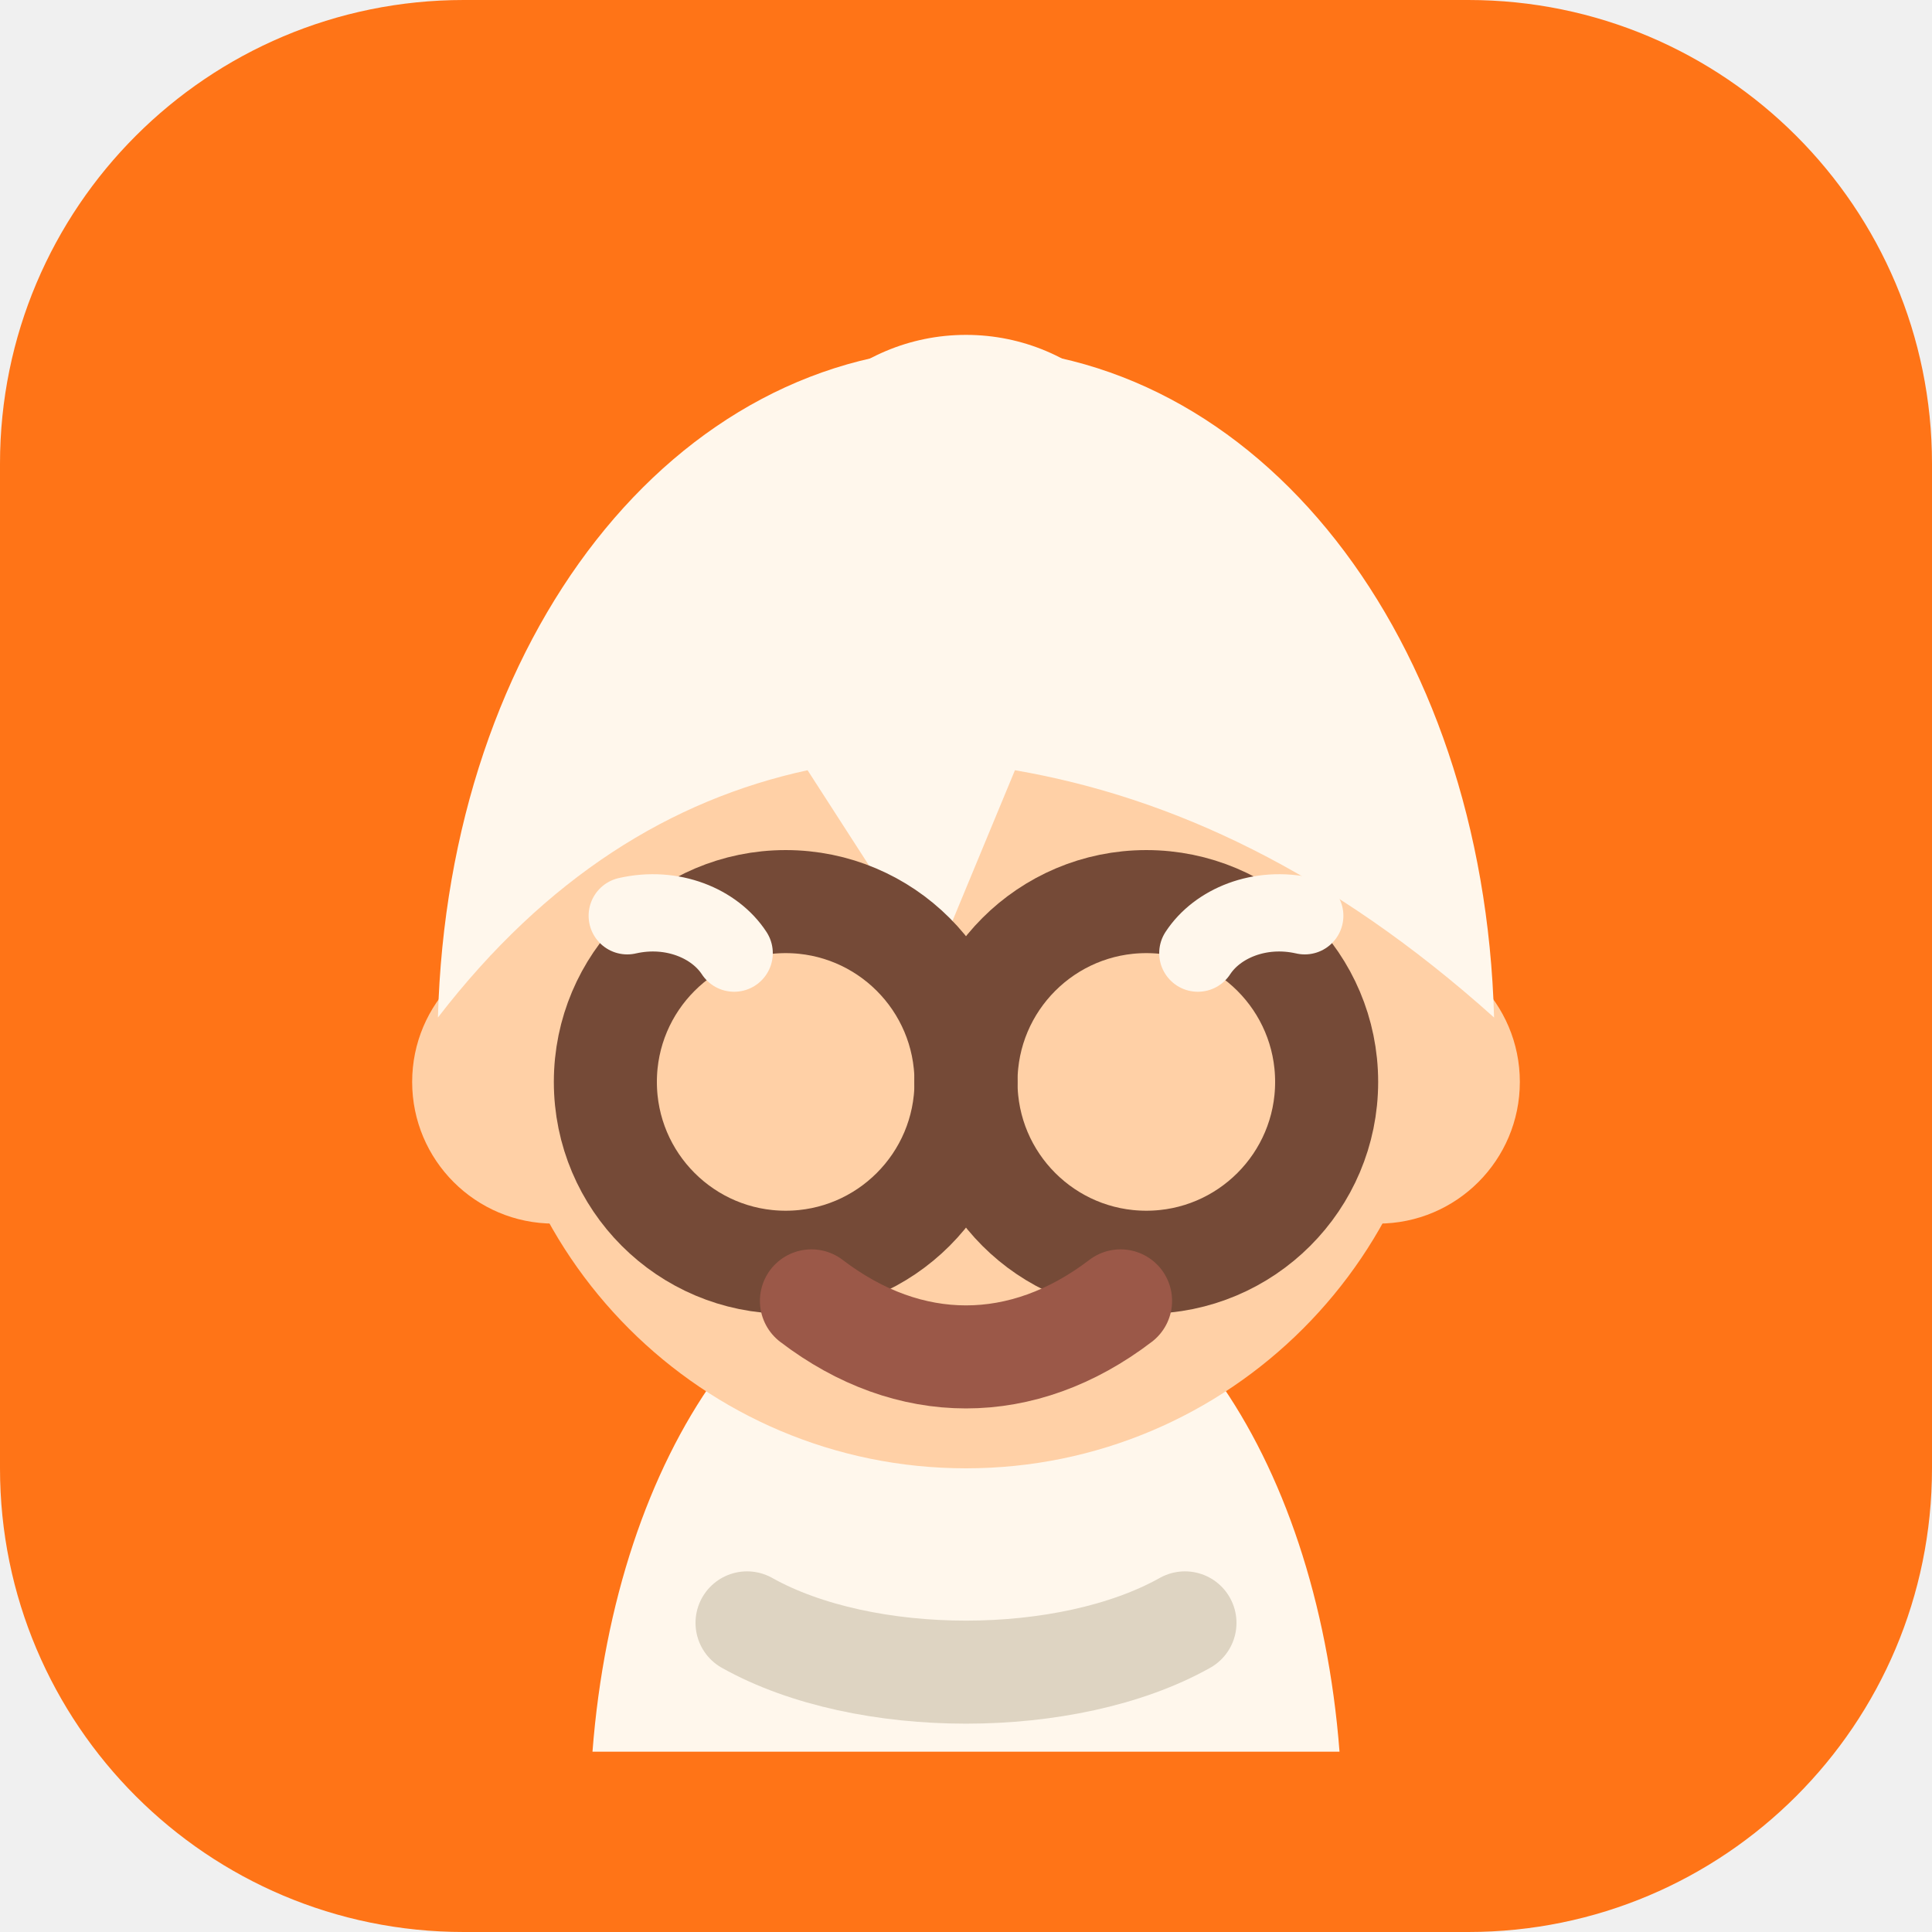
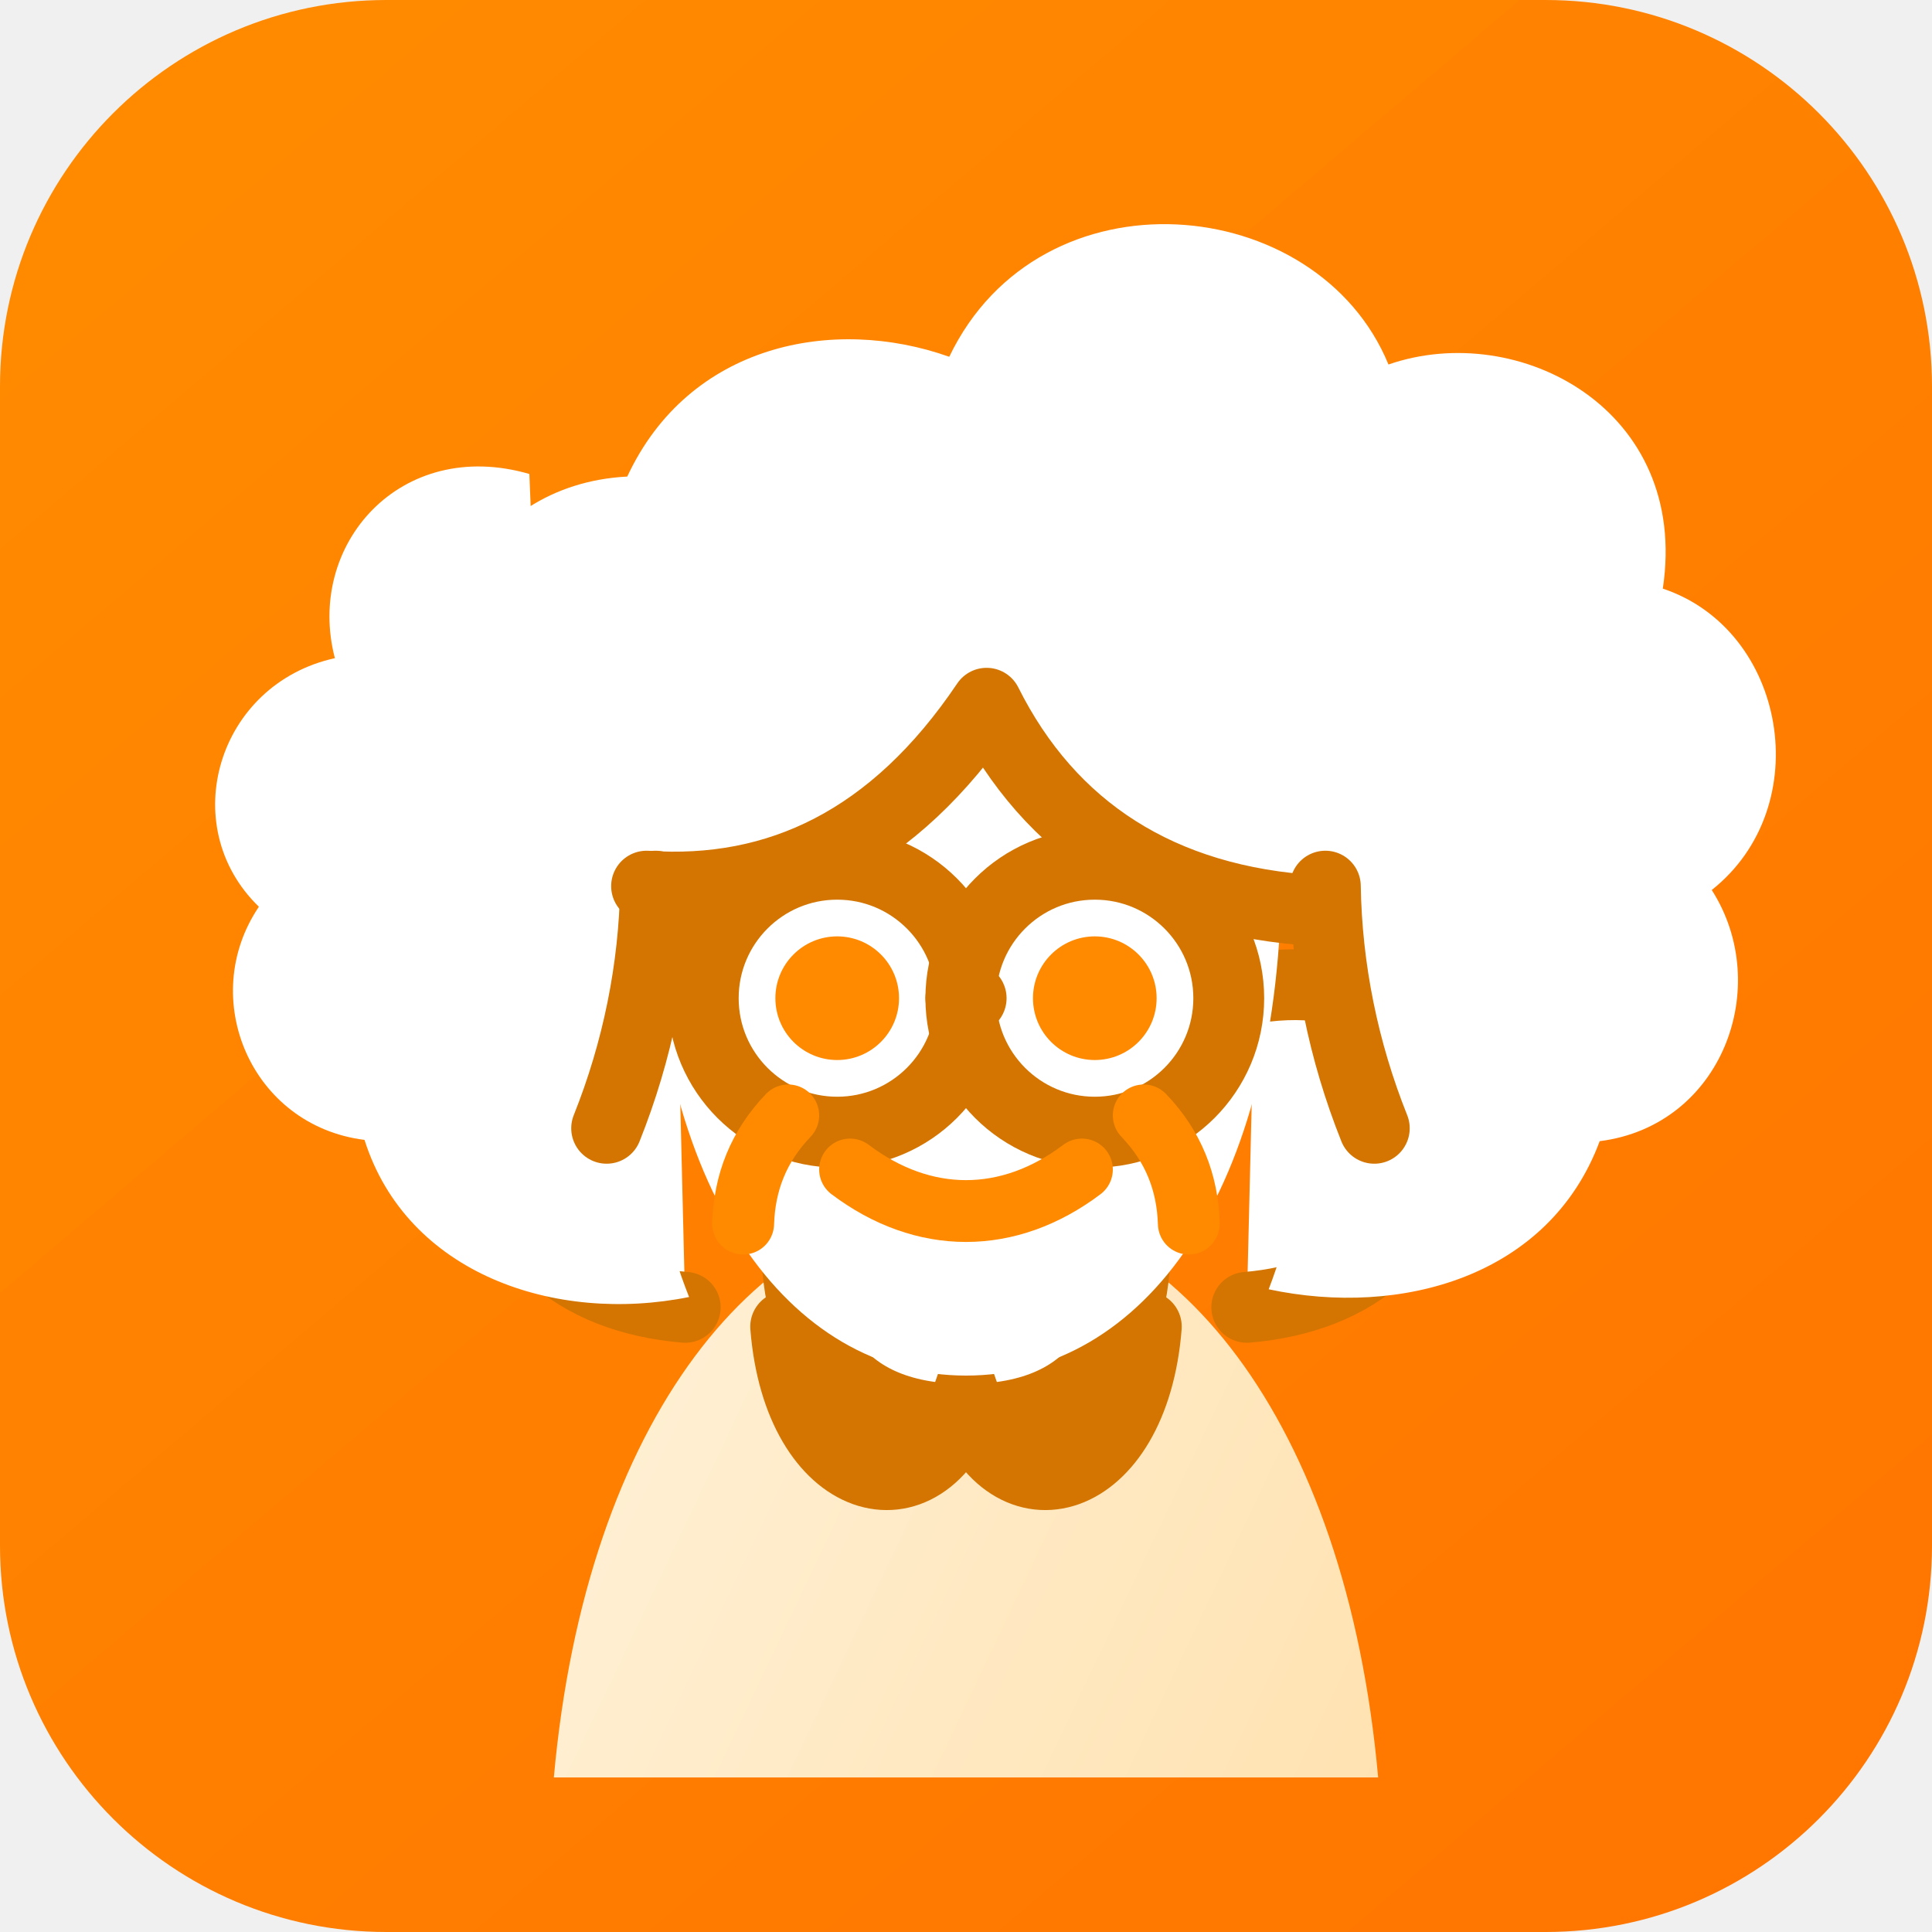
- <svg xmlns="http://www.w3.org/2000/svg" viewBox="0 0 150 150" role="img" aria-label="Grandma app icon">
-   <rect width="150" height="150" rx="36" fill="#ff7417" />
-   <path d="M46 136c1.8-23.3 13.9-40.5 29-40.5s27.2 17.2 29 40.5H46Z" fill="#fff7ec" />
-   <path d="M58 126c9.1 5.1 24.9 5.1 34 0" fill="none" stroke="#ded4c2" stroke-width="8" stroke-linecap="round" />
-   <circle cx="75" cy="42" r="16" fill="#fff7ec" />
-   <circle cx="43" cy="84" r="11" fill="#ffd0a6" />
-   <circle cx="107" cy="84" r="11" fill="#ffd0a6" />
-   <circle cx="75" cy="77" r="37" fill="#ffd0a6" />
-   <path d="M34 79c.8-29.5 18.3-52 41-52s40.2 22.5 41 52c-12.6-11.3-25-17.1-37.2-19.2L72.5 75 62.7 59.8C52.1 62.1 42.4 68.1 34 79Z" fill="#fff7ec" />
-   <circle cx="61" cy="84" r="14" fill="#ffd0a6" stroke="#754a37" stroke-width="8" />
-   <circle cx="89" cy="84" r="14" fill="#ffd0a6" stroke="#754a37" stroke-width="8" />
-   <path d="M75 84h0" stroke="#754a37" stroke-width="8" stroke-linecap="round" />
-   <path d="M63 101c7.6 5.8 16.4 5.8 24 0" fill="none" stroke="#9b5848" stroke-width="8" stroke-linecap="round" />
-   <path d="M57 74c-1.5-2.3-4.8-3.7-8.3-2.9M93 74c1.5-2.3 4.8-3.7 8.3-2.9" fill="none" stroke="#fff7ec" stroke-width="6" stroke-linecap="round" />
+ <svg xmlns="http://www.w3.org/2000/svg" viewBox="0 0 150 150" role="img" aria-label="AskGrandma app icon">
+   <defs>
+     <linearGradient id="orange-bg" x1="18" x2="132" y1="10" y2="144" gradientUnits="userSpaceOnUse">
+       <stop stop-color="#ff8a00" />
+       <stop offset="1" stop-color="#ff7600" />
+     </linearGradient>
+     <linearGradient id="shirt" x1="36" x2="114" y1="102" y2="139" gradientUnits="userSpaceOnUse">
+       <stop stop-color="#fff2da" />
+       <stop offset="1" stop-color="#ffe1ae" />
+     </linearGradient>
+   </defs>
+   <rect width="150" height="150" rx="30" fill="url(#orange-bg)" />
+   <path d="M43 138c2.5-27.8 16-44.5 32-44.5s29.5 16.7 32 44.5H43Z" fill="url(#shirt)" />
+   <path d="M62 93c-1 10.2 2.4 17.2 13 17.2s14-7 13-17.2" fill="#fff" stroke="#d37500" stroke-width="5.5" stroke-linecap="round" />
+   <path d="M61 103c1 12.6 10.7 15.3 14 5.8 3.3 9.5 13 6.8 14-5.8" fill="none" stroke="#d37500" stroke-width="5.5" stroke-linecap="round" />
+   <path d="M52.6 76.7c-9.2-1.4-13.9 3.2-13.9 10.7 0 8.5 6 13.4 14.5 14.1m43.6 0c8.5-.7 14.5-5.6 14.5-14.1 0-7.5-4.7-12.1-13.9-10.7" fill="#fff" stroke="#d37500" stroke-width="5.5" stroke-linecap="round" />
+   <path d="M99.5 67.5c0 25.1-10.8 39.3-24.5 39.3S50.5 92.6 50.5 67.5c0-15.9 10.9-28.2 24.5-28.2s24.5 12.3 24.5 28.2Z" fill="#fff" />
+   <path d="M42.6 74.2c-7.3-2.3-8.5-9.5-5.9-15.6-5.6-8.9.2-21 12-21.6 4.8-10.3 16-12.5 25-9.3 7.1-14.8 28.6-12.8 34.1.6 10.1-3.5 23.4 3.5 21.3 17.4 9.6 3.2 12 16.9 3.8 23.4 4.8 7.5.8 18.3-8.7 19.5-3.9 10.5-15.4 13.7-25.7 11.5 3.1-8.1 4.4-18.9 3.8-29.9-11.8-1-20.2-6.3-25.1-15.5-7 10.4-16.2 15.4-27.4 14.8-.9 11.4.4 22.9 3.7 31.2-10.4 2.1-21.9-1.8-25.2-12.2-8.8-1.1-13-11-8.2-18.1-6.5-6.3-3.2-17.3 5.9-19.3-2.3-8.8 5.1-17.2 15.1-14.3" fill="#fff" />
+   <path d="M50.2 68.8c10.2.7 19.2-3.5 26.4-14.2 4.9 9.8 13.5 15.4 25.6 16.1" fill="none" stroke="#d37500" stroke-width="5.5" stroke-linecap="round" stroke-linejoin="round" />
+   <path d="M50.9 68.8c-.1 6.4-1.4 12.8-3.8 18.8m55.8-18.8c.1 6.4 1.4 12.8 3.8 18.8" fill="none" stroke="#d37500" stroke-width="5.5" stroke-linecap="round" />
+   <circle cx="65" cy="77.5" r="10.4" fill="#fff" stroke="#d37500" stroke-width="5.5" />
+   <circle cx="85" cy="77.5" r="10.4" fill="#fff" stroke="#d37500" stroke-width="5.5" />
+   <path d="M75.4 77.5h-.8" stroke="#d37500" stroke-width="5.5" stroke-linecap="round" />
+   <circle cx="65" cy="77.5" r="4.8" fill="#ff8a00" />
+   <circle cx="85" cy="77.5" r="4.8" fill="#ff8a00" />
+   <path d="M66 90.8c5.7 4.3 12.3 4.3 18 0" fill="none" stroke="#ff8a00" stroke-width="4.8" stroke-linecap="round" />
+   <path d="M61.2 86.6c-2.3 2.4-3.4 5.2-3.5 8.4m31.1-8.4c2.3 2.4 3.4 5.2 3.5 8.4" fill="none" stroke="#ff8a00" stroke-width="4.8" stroke-linecap="round" />
</svg>
